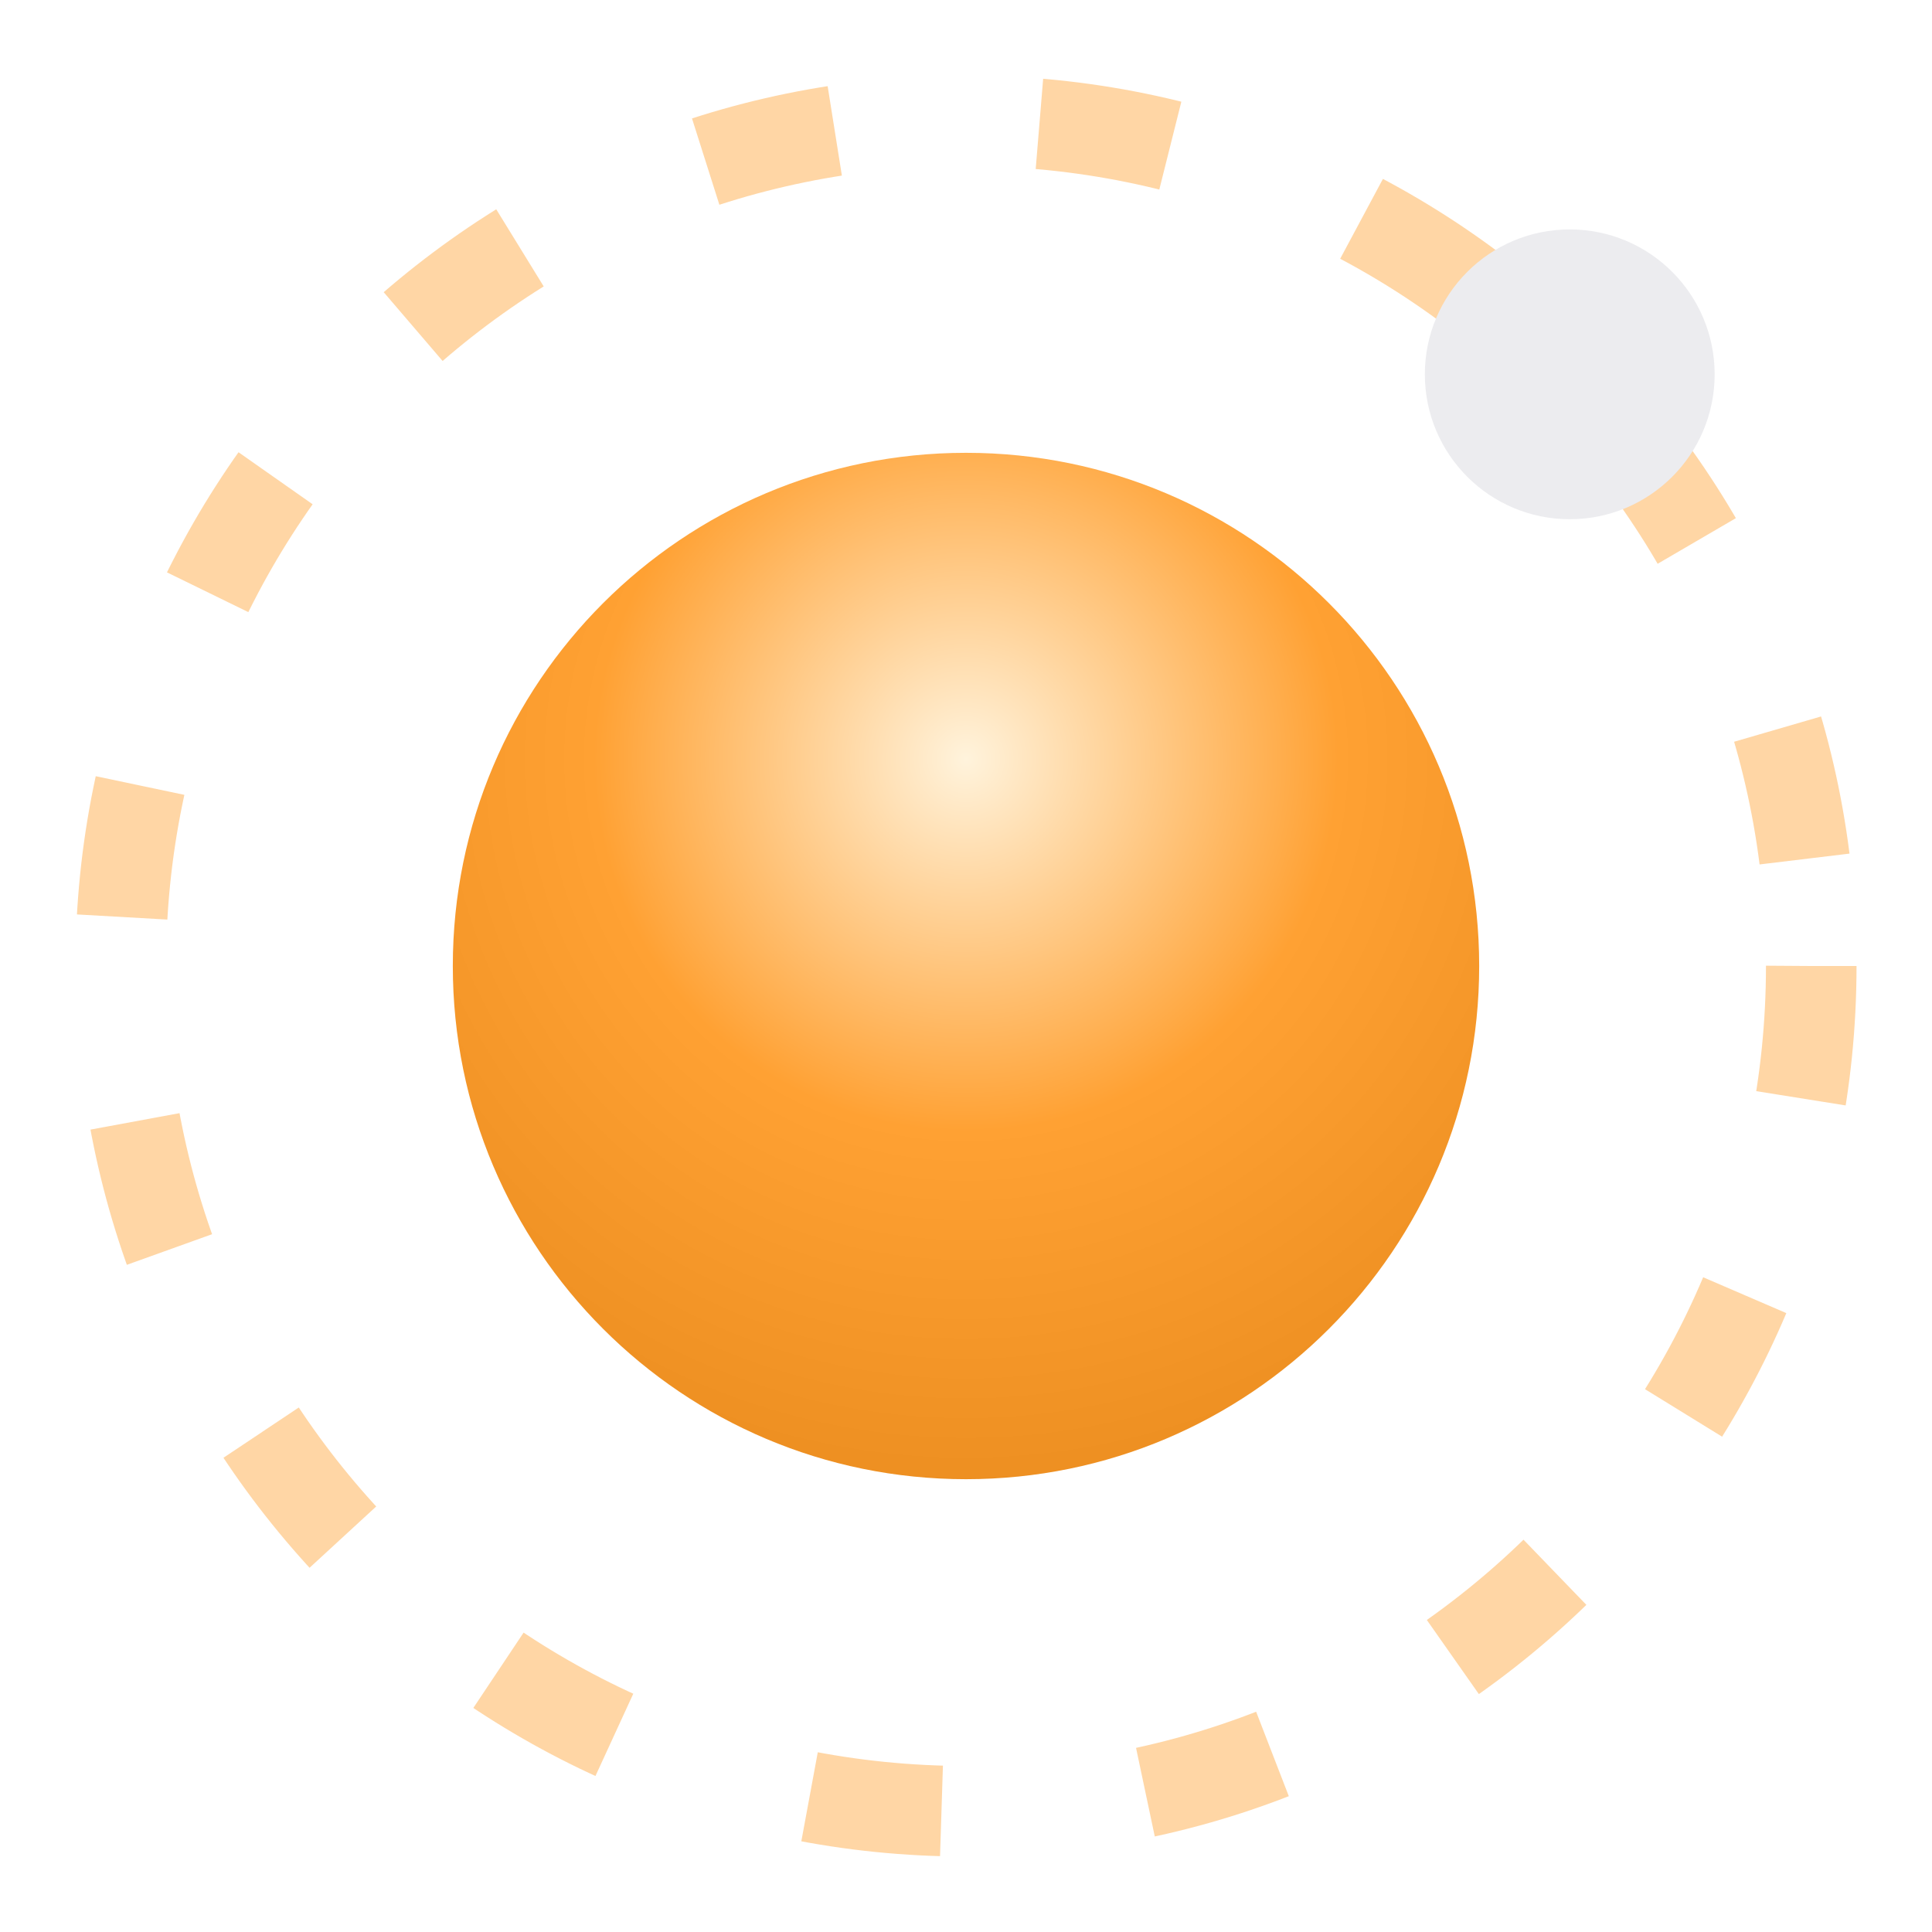
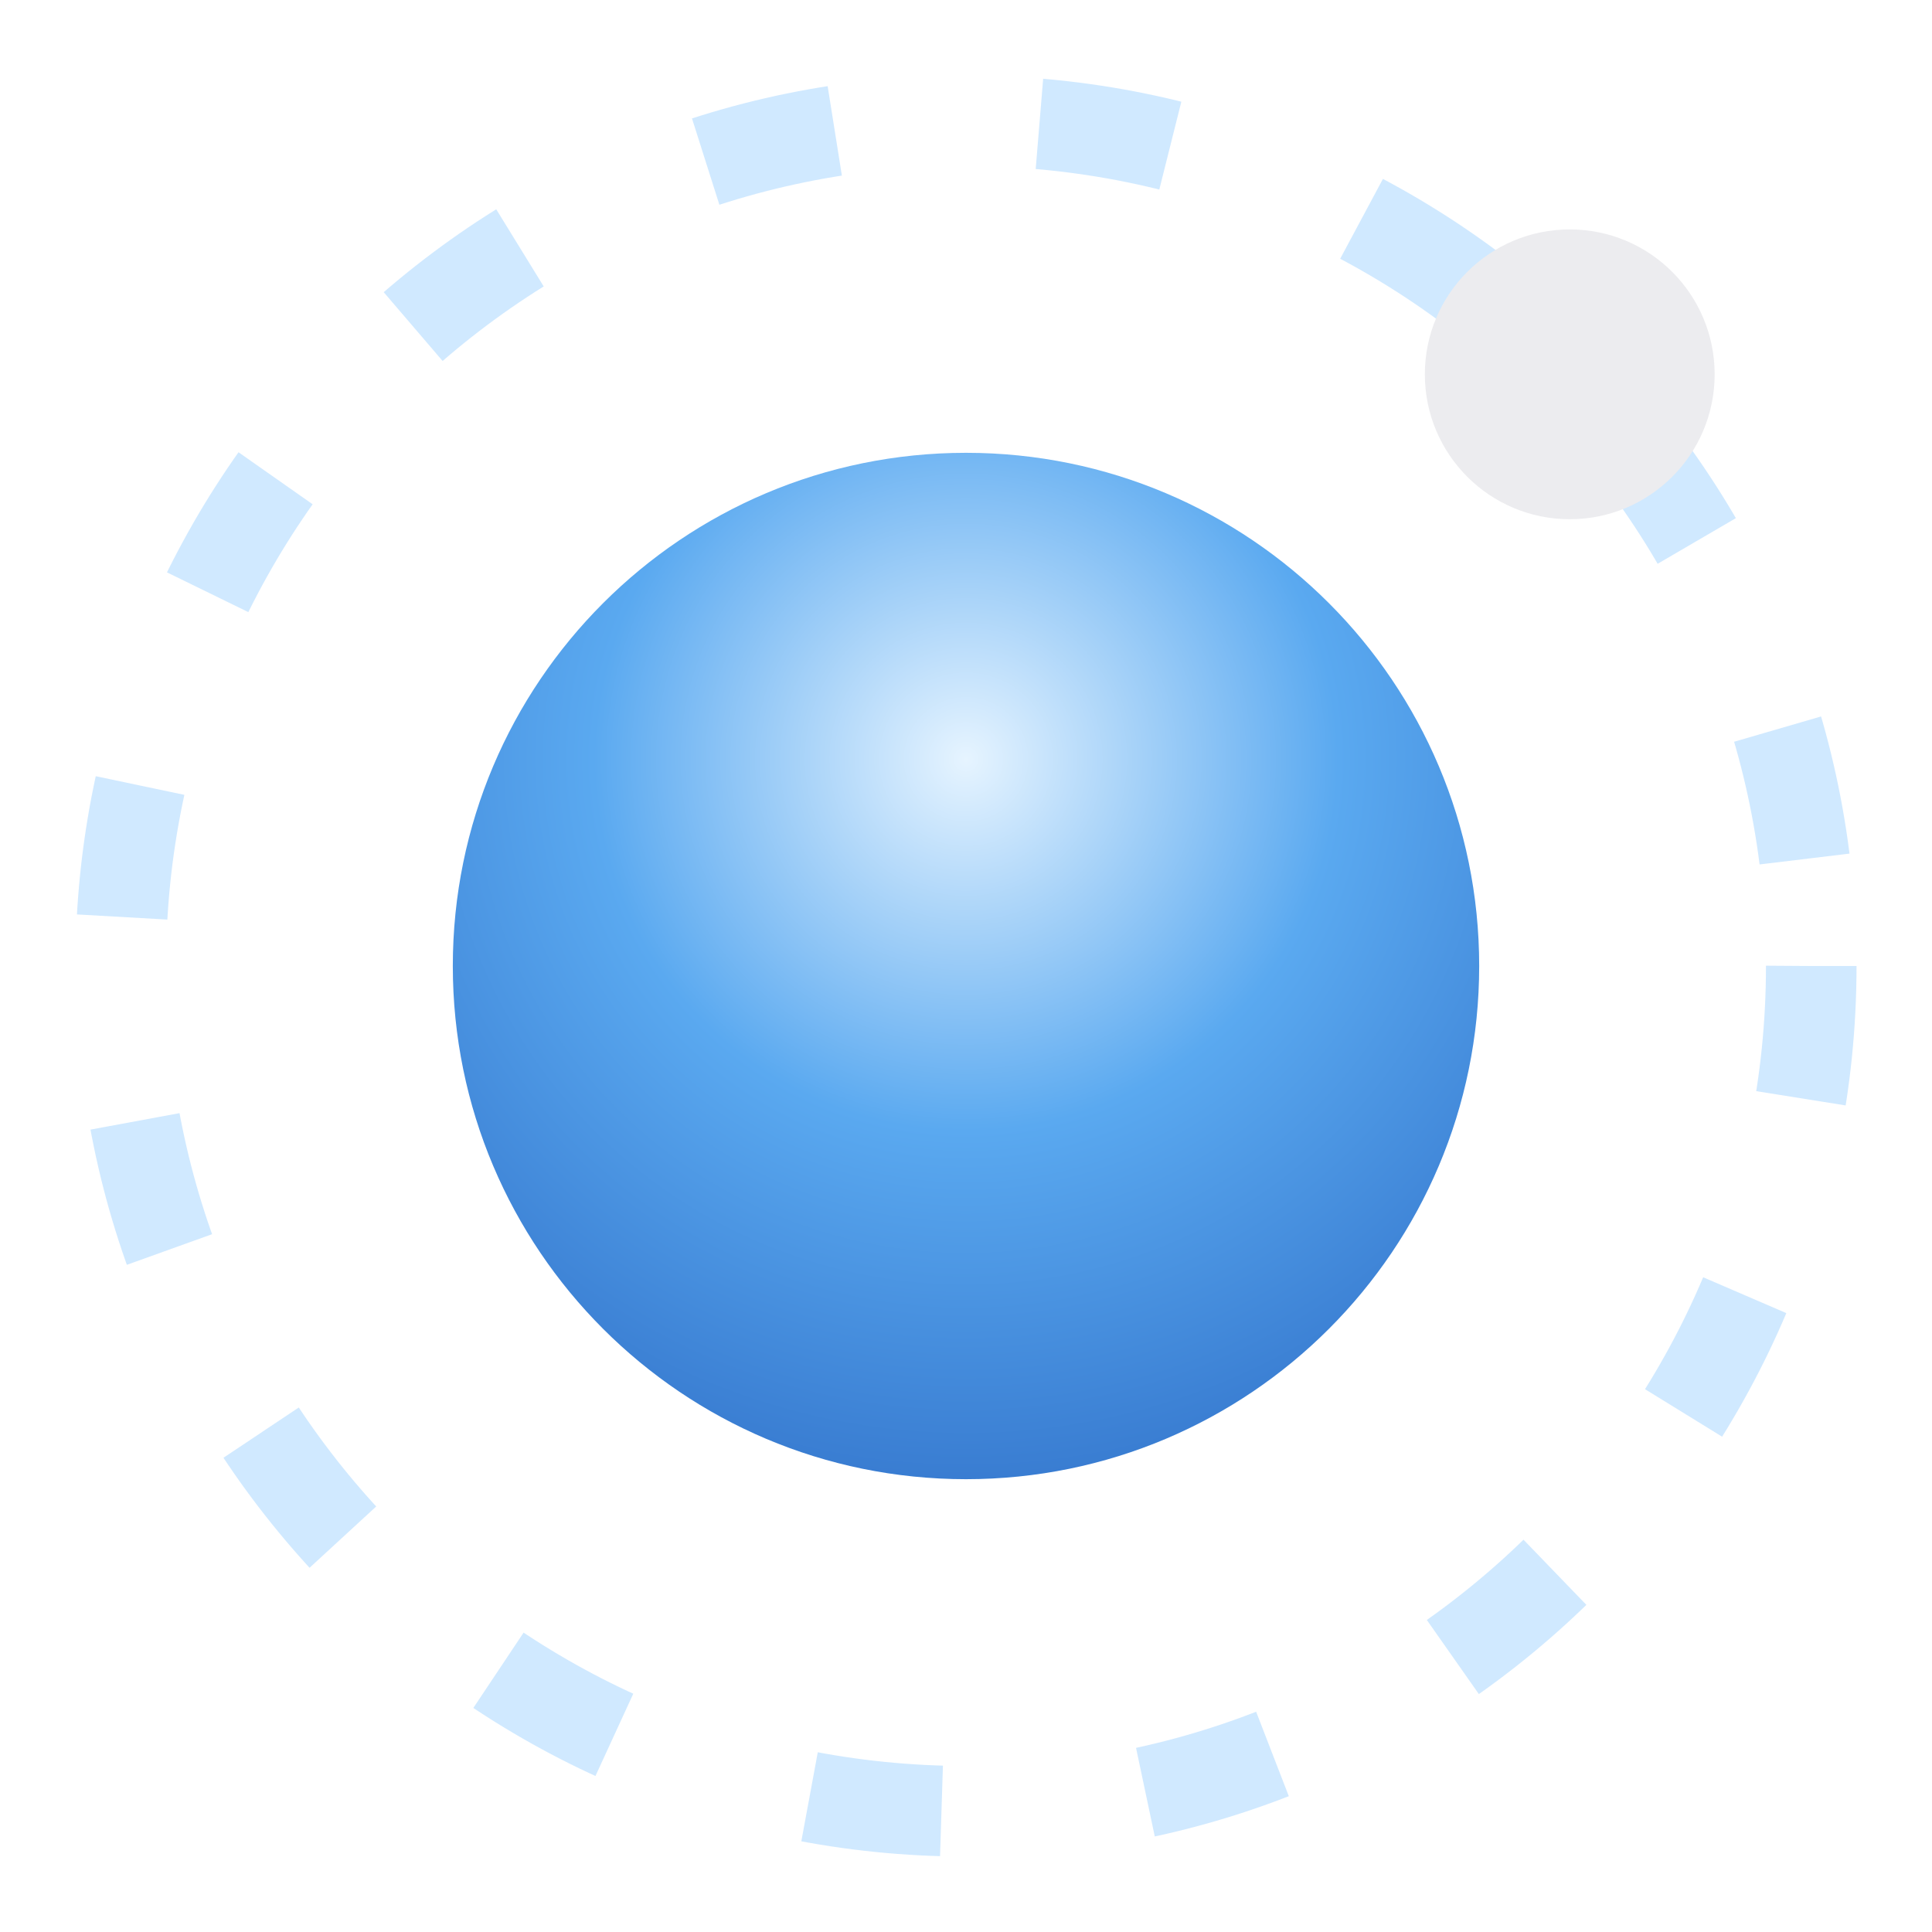
<svg xmlns="http://www.w3.org/2000/svg" viewBox="0 0 32 32">
  <defs>
    <radialGradient id="g" cx=".5" cy=".3" r=".8">
-       <stop offset="0" stop-color="#fff3dc" />
-       <stop offset=".45" stop-color="#ffa133" />
-       <stop offset="1" stop-color="#e88a1c" />
+       <stop offset="0" stop-color="#e6f4ff" />
+       <stop offset=".45" stop-color="#5aa9f0" />
+       <stop offset="1" stop-color="#2f6fc8" />
    </radialGradient>
  </defs>
-   <circle cx="16" cy="16" r="14" fill="none" stroke="#ffb45c" stroke-opacity=".55" stroke-width="1.5" stroke-dasharray="2.2 3.4" />
+   <circle cx="16" cy="16" r="14" fill="none" stroke="#aad7ff" stroke-opacity=".55" stroke-width="1.5" stroke-dasharray="2.2 3.4" />
  <circle cx="16" cy="16" r="8.5" fill="url(#g)" />
  <circle cx="26" cy="6.2" r="2.4" fill="#ececef" />
</svg>
